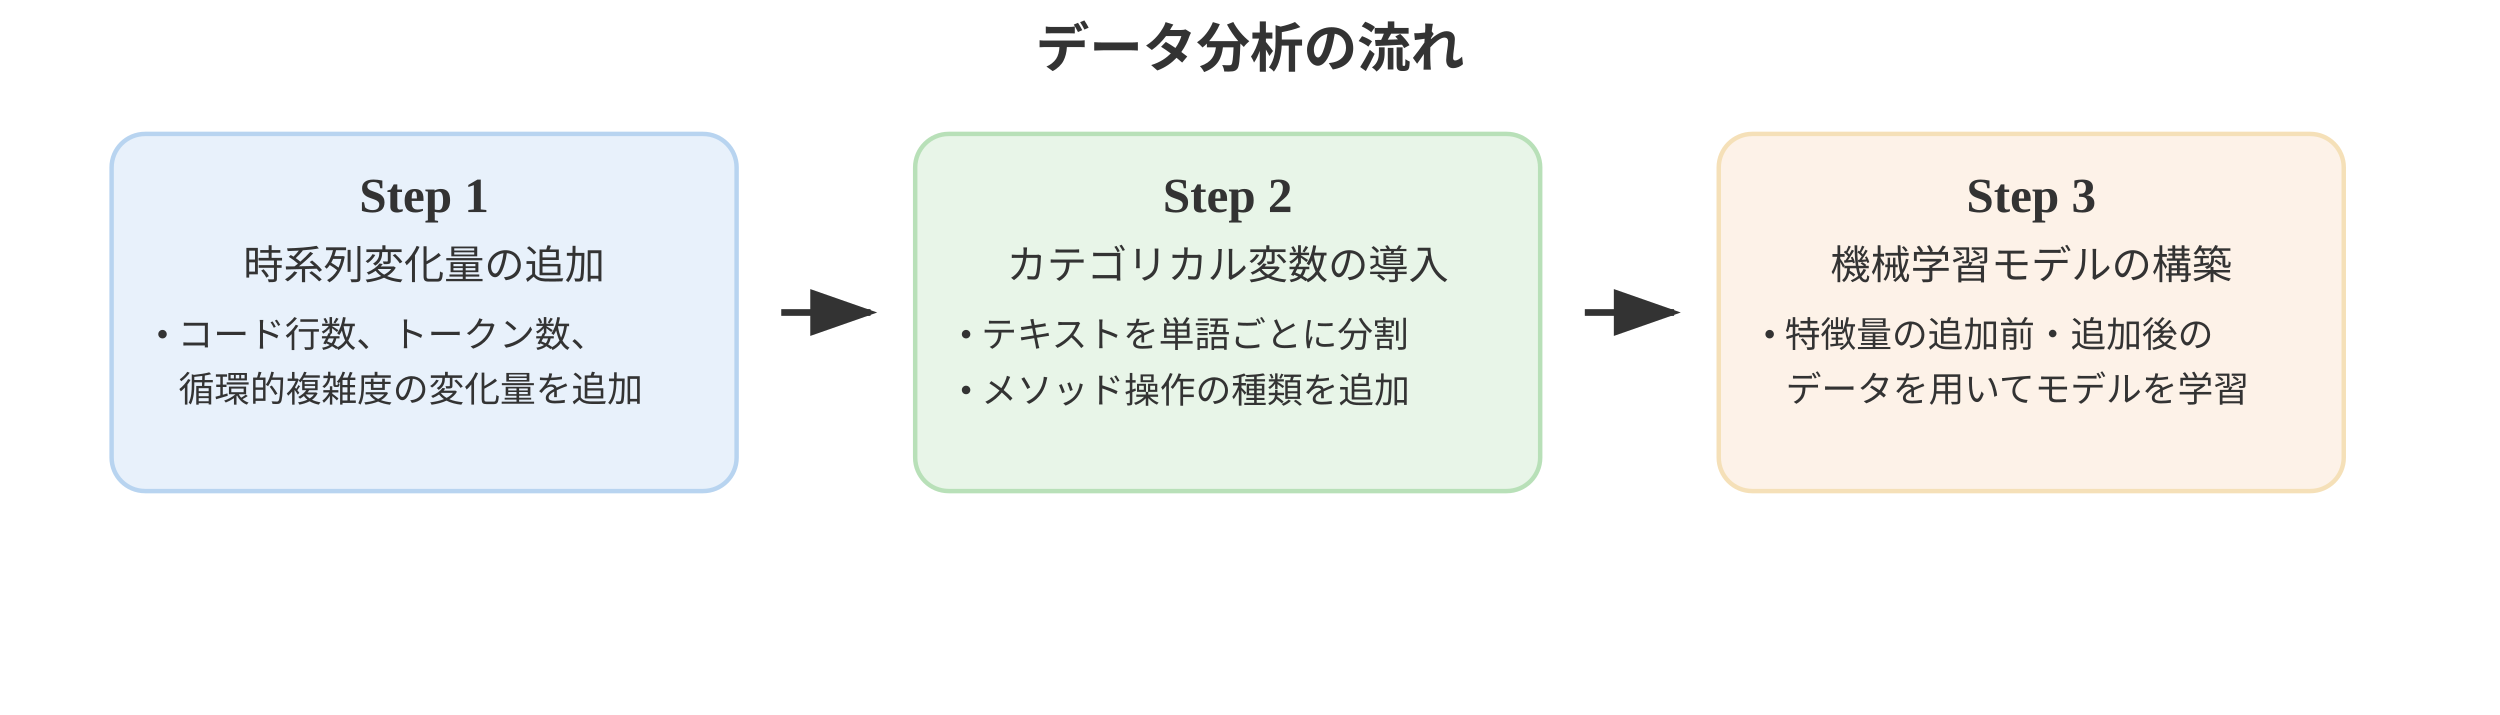
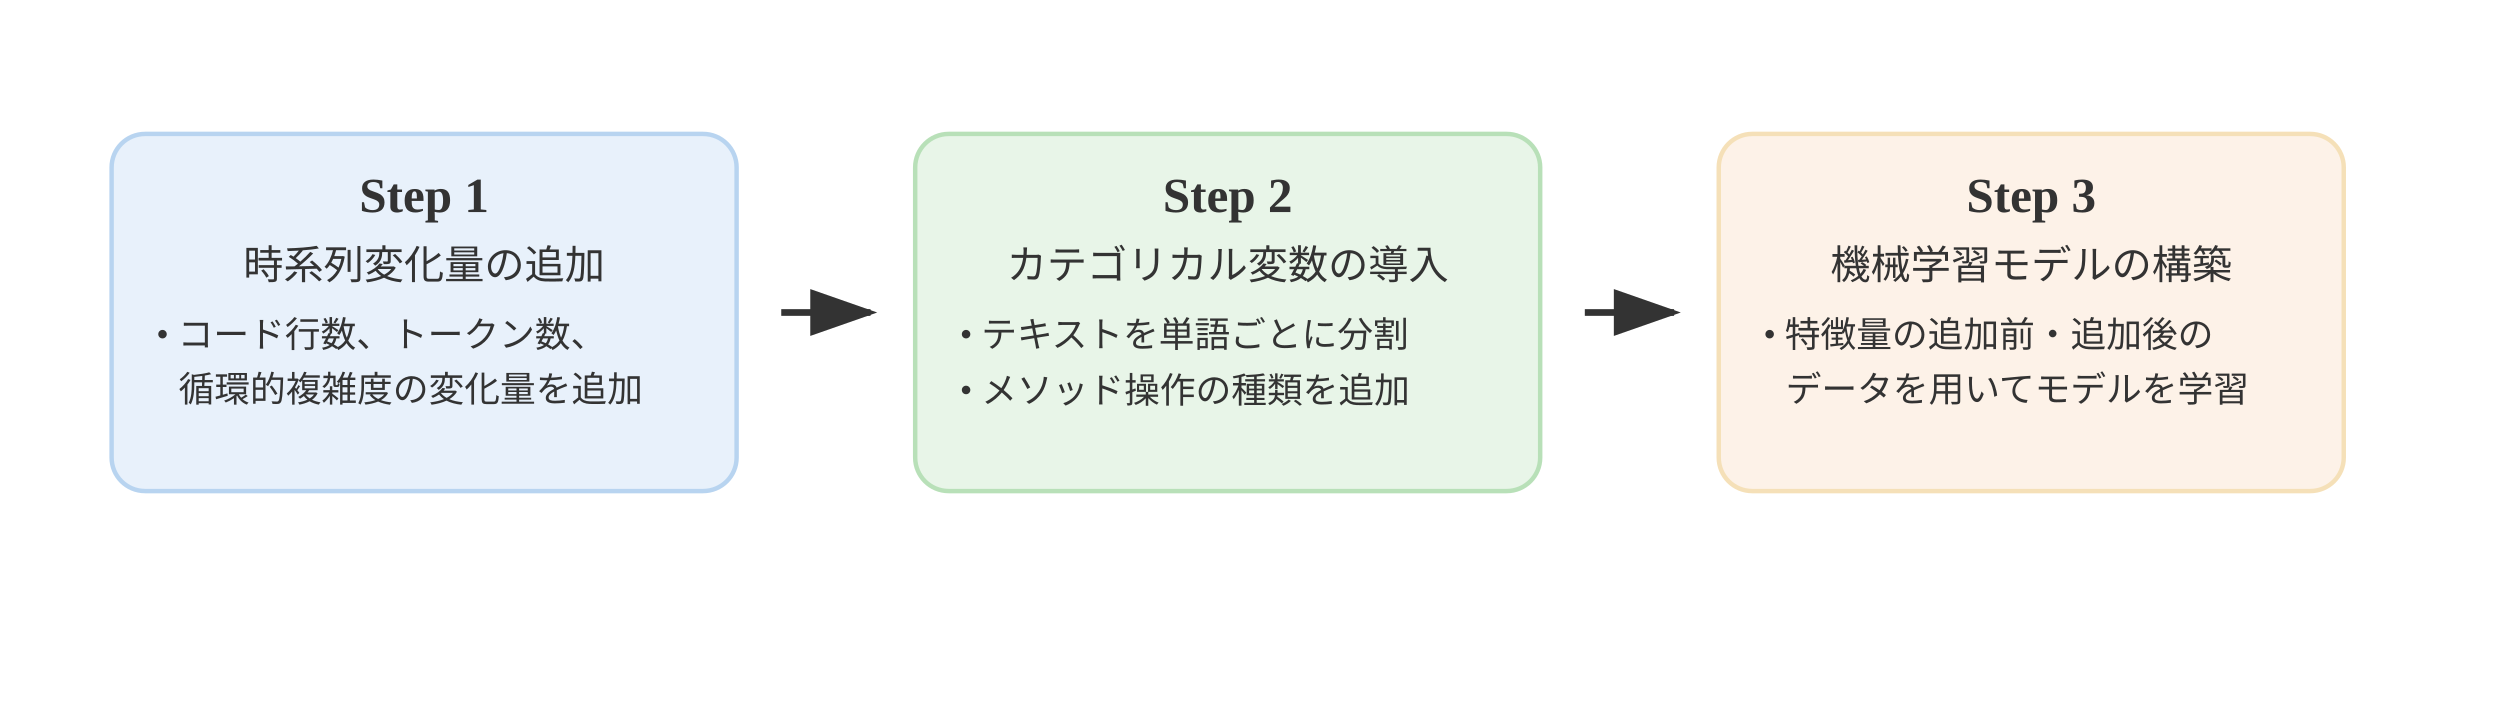
<svg xmlns="http://www.w3.org/2000/svg" viewBox="0 0 1120 320">
  <defs>
    <marker id="arrowhead" markerWidth="10" markerHeight="7" refX="9" refY="3.5" orient="auto">
      <polygon points="0 0, 10 3.5, 0 7" fill="#333" />
    </marker>
  </defs>
-   <text x="560" y="30" text-anchor="middle" font-size="24" font-weight="bold" fill="#333">データ分析の流れ</text>
  <g>
    <rect x="50" y="60" width="280" height="160" rx="15" fill="#E8F1FB" stroke="#B8D4F0" stroke-width="2" />
    <text x="190" y="95" text-anchor="middle" font-size="22" font-weight="bold" fill="#333">Step 1</text>
    <text x="190" y="125" text-anchor="middle" font-size="18" fill="#333">時系列変化量の追加</text>
    <text x="70" y="155" font-size="16" fill="#333">• コード行数、トークン数、</text>
    <text x="80" y="180" font-size="16" fill="#333">循環的複雑度の変化量を追加</text>
  </g>
  <line x1="350" y1="140" x2="390" y2="140" stroke="#333" stroke-width="3" marker-end="url(#arrowhead)" />
  <g>
    <rect x="410" y="60" width="280" height="160" rx="15" fill="#E8F5E8" stroke="#B8E0B8" stroke-width="2" />
    <text x="550" y="95" text-anchor="middle" font-size="22" font-weight="bold" fill="#333">Step 2</text>
    <text x="550" y="125" text-anchor="middle" font-size="18" fill="#333">カテゴリカル変数の導入</text>
    <text x="430" y="155" font-size="16" fill="#333">• テキストを単語ごとに分割</text>
    <text x="430" y="180" font-size="16" fill="#333">• メソッド操作の種類を追加</text>
  </g>
  <line x1="710" y1="140" x2="750" y2="140" stroke="#333" stroke-width="3" marker-end="url(#arrowhead)" />
  <g>
    <rect x="770" y="60" width="280" height="160" rx="15" fill="#FDF2E8" stroke="#F5E0B8" stroke-width="2" />
    <text x="910" y="95" text-anchor="middle" font-size="22" font-weight="bold" fill="#333">Step 3</text>
    <text x="910" y="125" text-anchor="middle" font-size="18" fill="#333">機械学習モデルの構築</text>
    <text x="790" y="155" font-size="16" fill="#333">• 特徴量の追加前・追加後の</text>
    <text x="800" y="180" font-size="16" fill="#333">データを用いてモデルを学習</text>
  </g>
</svg>
